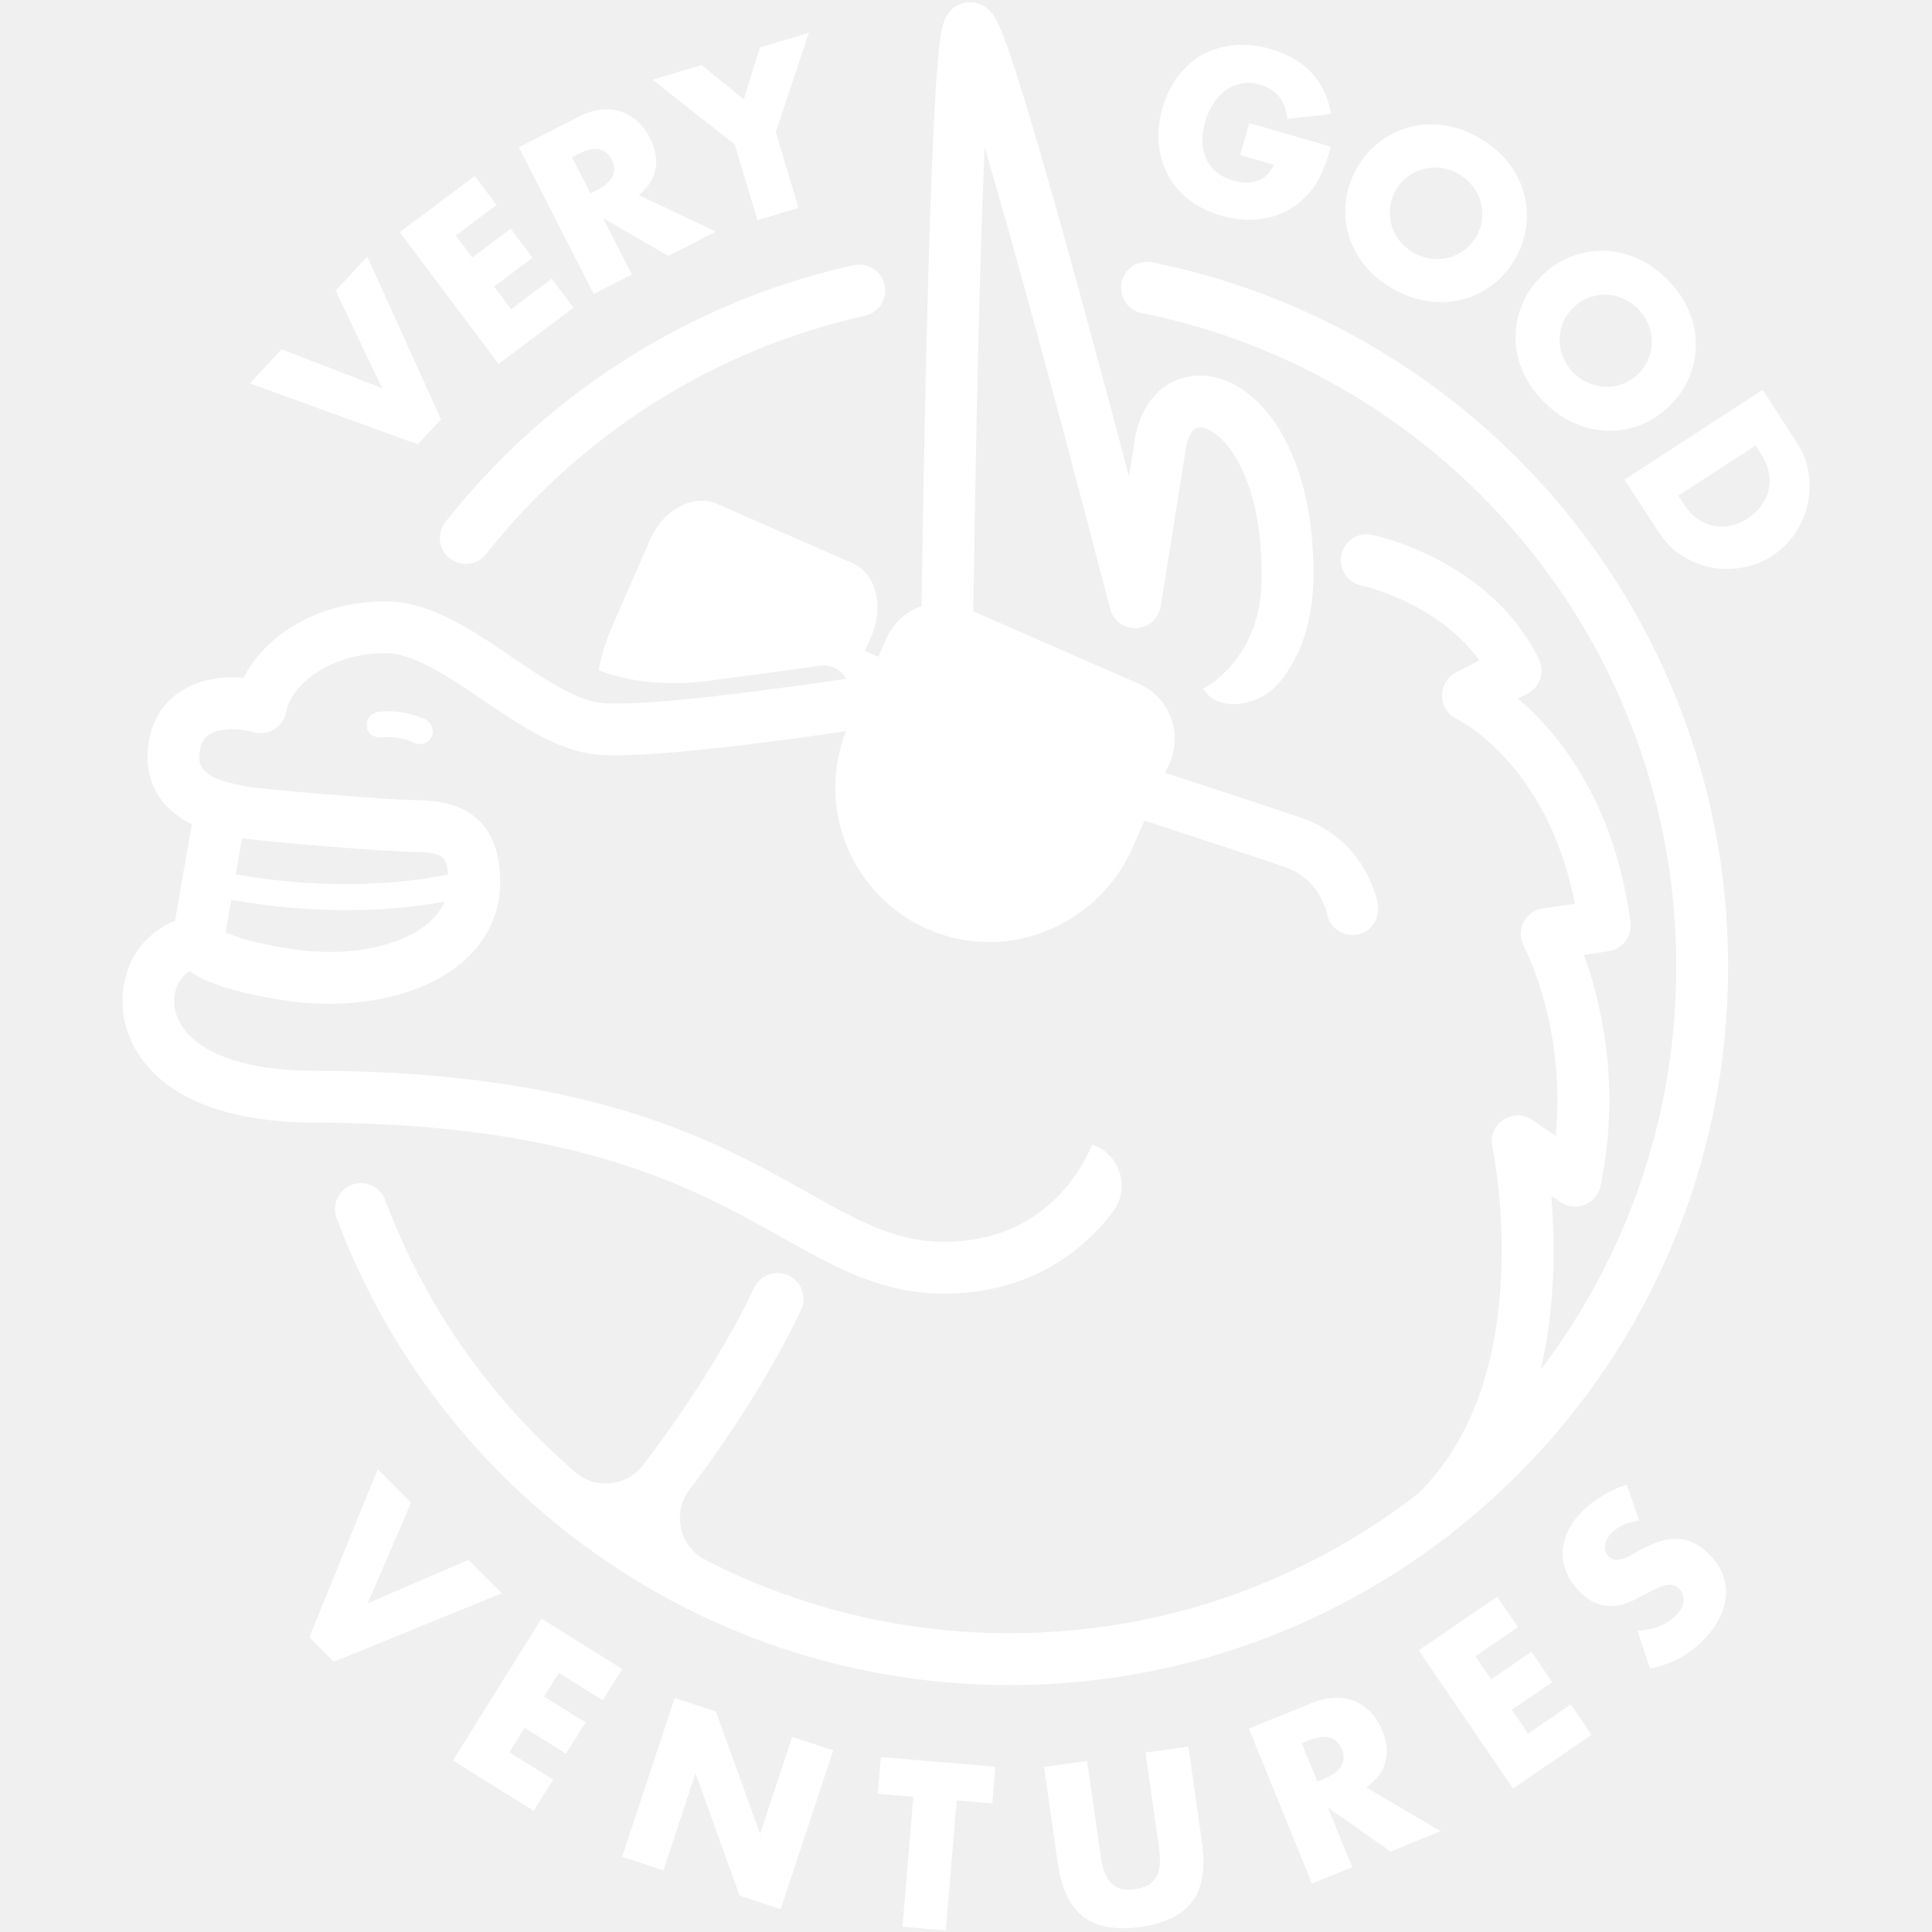
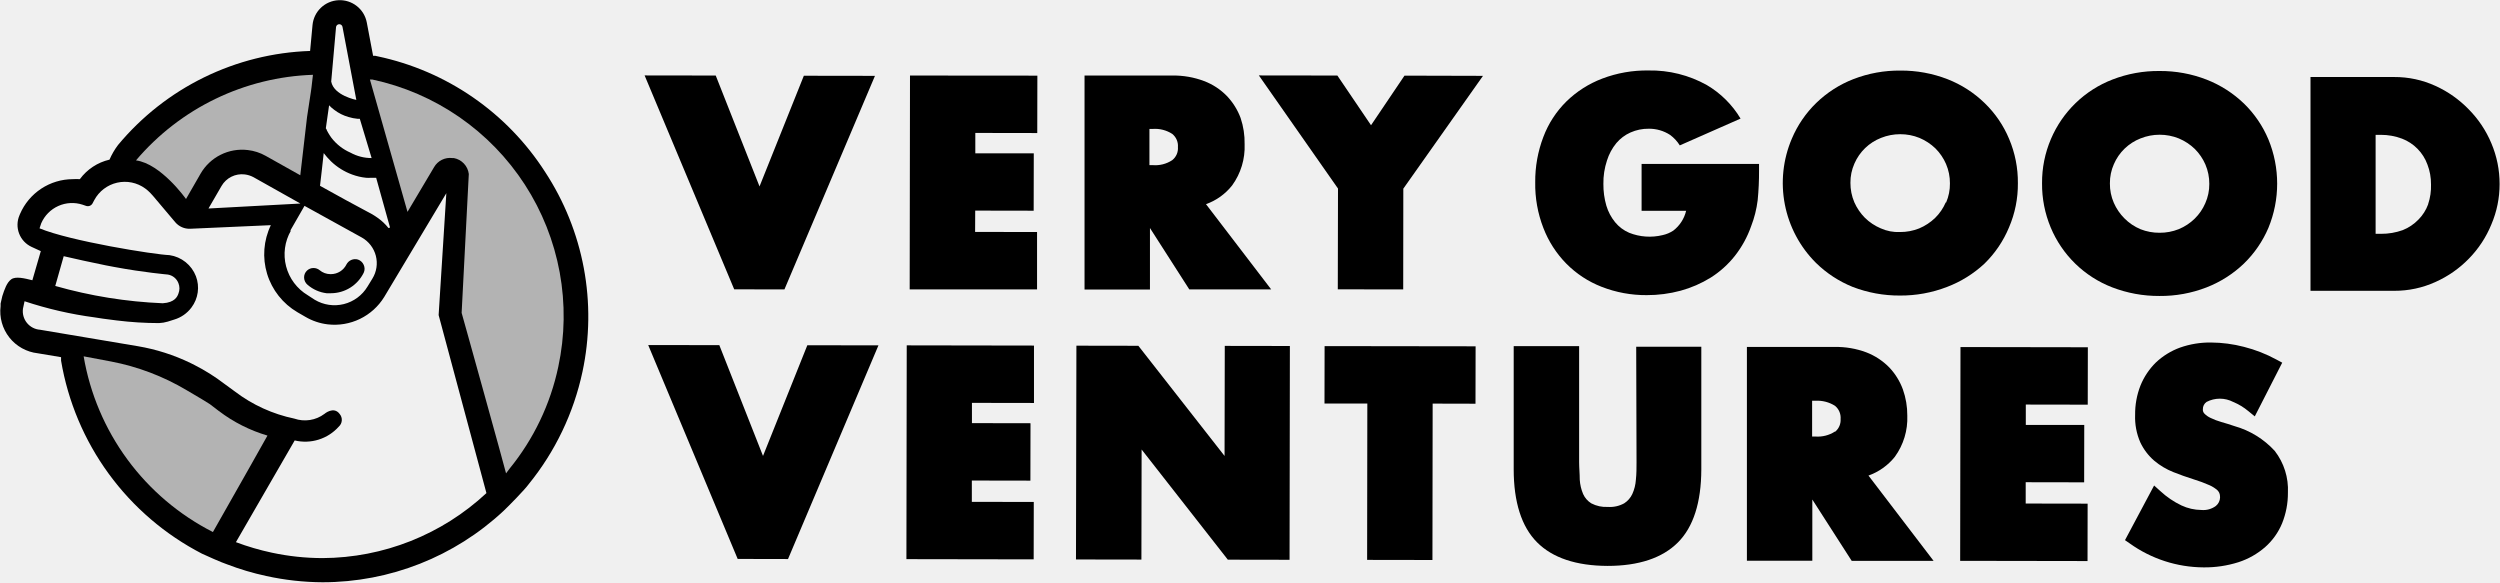
- <svg xmlns="http://www.w3.org/2000/svg" xmlns:xlink="http://www.w3.org/1999/xlink" width="2068px" height="2068px" viewBox="0 0 2068 2068" version="1.1">
-   <defs>
-     <polygon id="path-1" points="0 0.703 1344.236 0.703 1344.236 1383.039 0 1383.039" />
-     <polygon id="path-3" points="0.028 0.234 125.858 0.234 125.858 185.693 0.028 185.693" />
-   </defs>
-   <g id="unicorn-vgv-white" stroke="none" stroke-width="1" fill="none" fill-rule="evenodd">
-     <g id="unicorn-with-text" transform="translate(131, 0)">
-       <g id="Page-1" transform="translate(0, 1.034)">
-         <path d="M350.402,596.657 C355.492,600.672 361.549,602.621 367.565,602.621 C375.764,602.621 383.888,598.999 389.361,592.059 C491.213,462.945 635.185,372.363 794.755,337.002 C809.713,333.688 819.151,318.876 815.837,303.916 C812.523,288.957 797.714,279.521 782.754,282.833 C696.043,302.049 613.94,335.966 538.723,383.644 C464.91,430.431 400.003,488.991 345.805,557.695 C336.317,569.724 338.374,587.167 350.402,596.657" id="Fill-1" fill="#FFFFFF" />
-         <g id="Group-5" transform="translate(0, 0.597526)">
-           <mask id="mask-2" fill="white">
-             <use xlink:href="#path-1" />
-           </mask>
-           <g id="Clip-4" />
-           <path d="M315.092,910.34 C329.312,910.34 339.336,912.632 343.32,916.792 C346.156,919.756 347.955,925.755 348.627,934.323 C336.524,936.914 316.913,940.392 290.977,942.607 C252.541,945.888 193.214,946.813 121.334,934.295 L128.086,895.615 C159.905,900.196 286.96,910.34 315.092,910.34 M327.819,986.137 C297.525,1012.165 240.183,1023.219 181.734,1014.303 C140.247,1007.973 119.917,1000.77 110.514,996.27 L116.561,961.625 C162.956,969.741 204.515,972.588 239.914,972.588 C286.615,972.588 322.614,967.659 344.94,963.417 C341.5,971.743 335.817,979.266 327.819,986.137 M706.098,1323.018 C763.466,1355.224 813.009,1383.039 879.279,1383.039 C963.265,1383.039 1016.208,1344.772 1045.834,1312.667 C1051.258,1306.79 1056.112,1300.896 1060.439,1295.154 C1079.388,1270.004 1067.809,1233.614 1038.002,1223.465 L1038.002,1223.465 L1038.048,1223.332 C1037.953,1223.6 1028.311,1250.484 1003.619,1276.584 C971.625,1310.407 929.79,1327.556 879.279,1327.556 C827.517,1327.556 787.979,1305.359 733.257,1274.635 C635.429,1219.712 501.455,1144.496 200.423,1144.468 C136.796,1143.714 89.766,1128.785 67.987,1102.426 C54.36,1085.931 54.714,1070.193 56.138,1062.28 C58.509,1049.113 65.555,1041.85 72.05,1037.872 C74.19,1039.394 76.55,1040.907 79.154,1042.401 C98.696,1053.595 130.394,1062.595 173.369,1069.152 C248.253,1080.577 321.289,1064.894 363.97,1028.226 C390.427,1005.496 404.409,975.86 404.409,942.518 C404.409,884.35 374.358,854.857 315.092,854.857 C284.818,854.857 147.422,843.058 134.135,840.416 C132.863,840.161 131.339,839.884 129.603,839.571 C82.398,831.04 80.566,816.909 82.879,801.955 C84.538,791.227 89.192,787.049 93.059,784.608 C104.824,777.183 125.575,777.678 139.993,782.001 C152.346,785.707 166.319,780.53 173.005,767.611 C174.137,765.426 174.758,763.025 175.215,760.606 C180.966,730.252 223.407,697.486 281.938,697.486 C311.869,697.486 349.951,723.27 386.776,748.208 C425.675,774.546 465.896,801.782 506.472,805.96 C554.286,810.885 680.619,794.791 774.508,781.051 C743.078,861.262 778.592,952.354 855.938,990.131 C941.308,1031.827 1043.563,992.066 1081.621,905.007 L1094.002,876.685 C1153.618,896.2 1233.249,922.384 1245.95,926.989 C1278.572,938.814 1287.644,968.686 1289.649,977.557 C1292.559,990.446 1304.002,999.194 1316.682,999.194 C1319.335,999.194 1322.047,998.812 1324.74,998.002 C1338.968,993.726 1346.87,978.386 1343.439,963.931 C1333.574,922.368 1304.289,889.119 1264.854,874.825 C1250.778,869.723 1167.003,842.211 1116.328,825.615 L1121.054,814.802 C1135.26,782.304 1120.435,744.443 1087.941,730.235 L910.837,652.797 C911.603,598.215 913.269,490.779 915.853,381.145 C918.275,278.289 920.73,206.312 922.983,155.938 C936.745,202.508 955.479,268.553 980.932,362.215 C1020.362,507.318 1056.845,648.51 1057.209,649.919 C1060.495,662.643 1072.234,671.304 1085.379,670.693 C1098.504,670.072 1109.392,660.327 1111.459,647.35 L1138.005,480.843 C1138.11,480.185 1138.191,479.522 1138.247,478.854 C1138.254,478.787 1139.169,471.304 1142.474,464.574 C1146.712,455.95 1150.855,455.95 1153.882,455.95 C1163.093,455.95 1178.368,465.907 1191.725,488.153 C1204.365,509.207 1219.435,547.768 1219.435,611.911 C1219.435,612.11 1219.437,612.308 1219.44,612.509 C1221.255,696.921 1166.436,730.922 1156.773,735.338 L1156.937,735.244 C1172.485,762.917 1218.324,753.59 1238.367,728.977 C1261.115,701.041 1274.913,664.493 1274.913,611.622 C1274.913,550.912 1262.557,498.346 1239.289,459.591 C1216.728,422.015 1185.599,400.466 1153.882,400.466 C1126.975,400.466 1105.24,414.546 1092.681,440.108 C1085.631,454.461 1083.607,468.202 1083.094,472.891 L1077.46,508.231 C1063.777,456.468 1047.202,394.335 1030.293,332.325 C1006.114,243.655 985.98,172.524 970.451,120.908 C961.143,89.97 953.365,65.658 947.334,48.647 C937.399,20.629 931.828,9.645 920.329,3.821 C912.947,0.082 904.344,-0.315 896.727,2.733 C878.065,10.198 876.091,30.46 873.591,56.116 C871.839,74.119 870.121,100.062 868.485,133.221 C865.759,188.552 863.187,265.129 860.846,360.824 C858.074,474.02 856.277,587.821 855.432,647.172 C839.095,652.832 825.078,665.028 817.605,682.12 L809.156,701.447 L794.852,695.219 L801.51,679.985 C815.724,647.48 806.68,612.149 781.316,601.065 L636.307,537.657 C610.954,526.57 578.875,543.926 564.662,576.417 L524.051,669.332 C517.339,684.7 512.634,700.303 509.85,715.727 C528.523,722.951 567.281,734.614 625.788,727.29 C652.928,723.905 711.214,715.871 735.668,712.475 C742.448,711.544 746.63,710.956 746.819,710.932 C758.484,709.308 769.467,715.197 774.874,724.911 C677.039,739.343 553.577,755.035 512.153,750.766 C485.451,748.019 451.1,724.757 417.88,702.264 C374.127,672.637 328.885,642 281.938,642 C241.919,642 204.874,652.942 174.807,673.645 C154.878,687.367 139.319,704.894 129.785,723.88 C108.099,721.933 83.628,724.953 63.452,737.686 C44.044,749.935 31.805,769.224 28.055,793.47 C22.715,827.982 35.523,856.929 64.12,874.981 C67.485,877.105 70.927,878.973 74.379,880.651 L56.341,983.992 C52.196,985.696 47.68,987.888 43.045,990.71 C14.833,1007.889 4.901,1033.764 1.538,1052.449 C-3.784,1082.012 4.847,1113.109 25.221,1137.769 C66.708,1187.98 143.132,1199.298 199.938,1199.951 C200.045,1199.951 200.15,1199.951 200.258,1199.951 C327.723,1199.951 434.308,1213.662 526.102,1241.865 C604.403,1265.922 658.432,1296.256 706.098,1323.018" id="Fill-3" fill="#FFFFFF" mask="url(#mask-2)" />
-         </g>
-         <path d="M1671.858,768.622 C1641.796,686.726 1598.223,610.982 1542.348,543.492 C1486.924,476.551 1421.177,419.86 1346.935,374.995 C1271.155,329.2 1188.815,297.148 1102.196,279.731 C1087.171,276.718 1072.552,286.439 1069.532,301.459 C1066.512,316.479 1076.239,331.107 1091.258,334.127 C1171.589,350.281 1247.957,380.006 1318.243,422.482 C1387.147,464.122 1448.171,516.741 1499.616,578.879 C1551.464,641.503 1591.894,711.775 1619.778,787.743 C1648.636,866.359 1663.267,949.089 1663.267,1033.634 C1663.267,1129.971 1644.408,1223.412 1607.213,1311.36 C1583.896,1366.489 1554.041,1417.969 1518.053,1465.234 C1525.029,1435.566 1529.428,1403.804 1531.155,1370.298 C1532.929,1335.849 1531.662,1304.369 1529.475,1278.869 L1539.408,1285.671 C1547.07,1290.918 1556.851,1291.982 1565.463,1288.507 C1574.075,1285.029 1580.374,1277.471 1582.248,1268.375 C1604.788,1158.879 1581.781,1068.389 1564.378,1021.014 L1590.624,1017.263 C1605.649,1015.118 1616.159,1001.293 1614.21,986.24 C1600.699,881.823 1558.298,815.103 1525.106,777.519 C1514.146,765.107 1503.476,754.954 1493.825,746.78 L1504.108,741.413 C1517.421,734.47 1522.791,718.194 1516.226,704.689 C1464.697,598.682 1342.72,572.468 1337.553,571.406 C1322.549,568.315 1307.843,577.969 1304.753,592.975 C1301.663,607.981 1311.286,622.644 1326.292,625.734 C1327.191,625.925 1407.489,643.59 1452.449,705.788 L1427.406,718.855 C1418.071,723.728 1412.297,733.466 1412.505,743.995 C1412.71,754.526 1418.862,764.031 1428.382,768.531 C1429.406,769.016 1525.57,816.156 1554.827,966.331 L1520.641,971.214 C1511.647,972.5 1503.833,978.076 1499.758,986.196 C1495.681,994.319 1495.821,1003.888 1500.164,1011.871 C1500.306,1012.135 1514.545,1038.932 1524.98,1082.601 C1532.588,1114.433 1539.375,1160.8 1534.243,1214.892 L1509.168,1197.723 C1499.788,1191.302 1487.442,1191.252 1478.014,1197.594 C1468.585,1203.938 1463.978,1215.396 1466.391,1226.502 C1466.921,1228.946 1517.407,1469.856 1387.257,1597.397 C1338.396,1635.42 1284.934,1666.808 1227.515,1691.097 C1139.575,1728.295 1046.142,1747.157 949.815,1747.157 C835.146,1747.157 724.139,1720.208 623.898,1668.571 C596.232,1654.319 588.12,1618.57 606.896,1593.747 C687.749,1486.846 724.809,1404.611 726.608,1400.564 C732.835,1386.576 726.545,1370.195 712.561,1363.958 C698.578,1357.719 682.181,1364.001 675.933,1377.984 C675.809,1378.259 663.307,1406.07 637.478,1449.381 C619.83,1478.98 593.089,1520.527 557.234,1567.33 C539.737,1590.171 506.61,1593.53 484.793,1574.771 C448.273,1543.368 414.981,1508.343 385.378,1470.113 C341.362,1413.264 306.336,1350.437 281.277,1283.374 C275.916,1269.022 259.934,1261.735 245.586,1267.099 C231.235,1272.462 223.949,1288.444 229.312,1302.796 C256.326,1375.094 294.076,1442.816 341.514,1504.083 C388.489,1564.751 444.07,1617.944 506.706,1662.187 C636.79,1754.073 790.016,1802.641 949.815,1802.641 C1053.608,1802.641 1154.311,1782.306 1249.126,1742.197 C1308.723,1716.987 1364.36,1684.692 1415.417,1645.748 C1417.576,1644.611 1419.628,1643.188 1421.495,1641.437 C1422.155,1640.816 1422.792,1640.17 1423.446,1639.544 C1447.912,1620.365 1471.299,1599.638 1493.531,1577.404 C1564.139,1506.788 1619.578,1424.551 1658.308,1332.976 C1698.41,1238.149 1718.745,1137.435 1718.745,1033.634 C1718.745,942.544 1702.971,853.38 1671.858,768.622" id="Fill-6" fill="#FFFFFF" />
-         <path d="M275.492,760.707 C266.532,761.615 260.565,767.956 261.713,777.372 C262.927,787.336 273.105,788.718 278.708,788.205 C286.727,787.469 299.113,787.911 312.514,794.217 C314.423,795.114 316.432,795.541 318.411,795.541 C324.092,795.541 329.516,792.033 331.551,786.144 C333.89,779.365 330.225,771.838 323.714,768.829 C304.887,760.135 287.273,759.512 275.492,760.707" id="Fill-8" fill="#FFFFFF" />
-         <polygon id="Fill-10" fill="#FFFFFF" points="170.359 372.809 278.045 414.39 228.272 310.129 262.068 273.556 341.073 447.81 316.321 474.598 136.563 409.384" />
-         <polygon id="Fill-12" fill="#FFFFFF" points="400.429 218.383 356.847 251.062 374.514 274.634 415.667 243.778 438.949 274.833 397.794 305.687 416.029 330.006 459.609 297.326 482.891 328.379 402.644 388.552 296.904 247.501 377.147 187.328" />
-         <path d="M501.013,205.953 L508.714,202.016 C516.764,197.903 522.087,193.081 524.692,187.554 C527.289,182.024 526.995,176.133 523.807,169.887 C520.615,163.643 516.015,159.953 510.01,158.819 C504.007,157.687 496.977,159.178 488.93,163.291 L481.229,167.226 L501.013,205.953 Z M635.099,246.926 L584.303,272.881 L514.521,232.396 L545.37,292.774 L504.567,313.627 L424.36,156.639 L487.857,124.193 C496.599,119.723 504.889,117.109 512.729,116.341 C520.559,115.58 527.726,116.334 534.233,118.612 C540.737,120.895 546.548,124.396 551.68,129.125 C556.808,133.856 561.077,139.551 564.479,146.215 C570.582,158.154 572.643,169.308 570.683,179.674 C568.713,190.047 562.787,199.423 552.889,207.802 L635.099,246.926 Z" id="Fill-14" fill="#FFFFFF" />
-         <polygon id="Fill-16" fill="#FFFFFF" points="655.491 153.609 567.556 84.321 619.953 68.587 665.153 105.3 682.424 49.823 734.818 34.087 699.381 140.43 723.721 221.491 679.838 234.671" />
-         <path d="M1206.294,130.759 L1293.659,156.023 C1291.059,165.007 1288.324,173.062 1285.455,180.181 C1282.582,187.302 1279.119,193.681 1275.056,199.323 C1269.357,207.249 1262.829,213.838 1255.466,219.09 C1248.107,224.346 1240.134,228.207 1231.553,230.674 C1222.969,233.141 1213.988,234.318 1204.613,234.201 C1195.238,234.084 1185.758,232.642 1176.18,229.871 C1163.001,226.062 1151.614,220.414 1142.013,212.933 C1132.413,205.452 1124.856,196.655 1119.344,186.541 C1113.831,176.428 1110.494,165.24 1109.336,152.982 C1108.174,140.719 1109.521,127.925 1113.376,114.598 C1117.183,101.424 1122.814,89.947 1130.264,80.175 C1137.714,70.402 1146.494,62.76 1156.606,57.245 C1166.719,51.736 1177.94,48.41 1190.279,47.269 C1202.611,46.132 1215.589,47.53 1229.217,51.472 C1246.882,56.582 1261.274,64.879 1272.393,76.37 C1283.511,87.861 1290.648,102.745 1293.799,121.017 L1247.029,126.233 C1245.817,115.823 1242.692,107.696 1237.647,101.856 C1232.601,96.018 1226.11,91.95 1218.18,89.656 C1211.587,87.749 1205.243,87.254 1199.138,88.164 C1193.033,89.077 1187.413,91.266 1182.274,94.728 C1177.135,98.194 1172.546,102.829 1168.518,108.639 C1164.483,114.451 1161.32,121.325 1159.026,129.258 C1156.949,136.447 1155.955,143.382 1156.055,150.062 C1156.149,156.744 1157.423,162.871 1159.864,168.445 C1162.305,174.019 1165.944,178.843 1170.77,182.916 C1175.594,186.987 1181.676,190.084 1189.014,192.206 C1193.355,193.462 1197.689,194.19 1202.011,194.384 C1206.338,194.582 1210.42,194.059 1214.271,192.818 C1218.112,191.578 1221.583,189.541 1224.675,186.7 C1227.765,183.862 1230.4,180.078 1232.58,175.356 L1196.422,164.9 L1206.294,130.759 Z" id="Fill-18" fill="#FFFFFF" />
-         <path d="M1363.113,202.52 C1359.612,208.597 1357.528,214.864 1356.872,221.318 C1356.212,227.777 1356.748,234.023 1358.492,240.059 C1360.226,246.097 1363.092,251.661 1367.09,256.75 C1371.078,261.84 1375.982,266.056 1381.793,269.4 C1387.597,272.745 1393.703,274.872 1400.114,275.772 C1406.513,276.673 1412.798,276.382 1418.964,274.893 C1425.118,273.406 1430.829,270.759 1436.083,266.947 C1441.334,263.138 1445.712,258.194 1449.215,252.114 C1452.714,246.036 1454.791,239.772 1455.452,233.315 C1456.112,226.859 1455.538,220.592 1453.731,214.514 C1451.927,208.441 1449.026,202.858 1445.036,197.767 C1441.038,192.679 1436.137,188.461 1430.33,185.114 C1424.523,181.769 1418.413,179.648 1412.009,178.745 C1405.603,177.846 1399.353,178.156 1393.261,179.683 C1387.165,181.209 1381.492,183.877 1376.243,187.686 C1370.985,191.496 1366.614,196.442 1363.113,202.52 M1321.582,178.595 C1328.114,167.249 1336.295,157.887 1346.125,150.504 C1355.948,143.124 1366.677,137.926 1378.306,134.91 C1389.933,131.897 1402.1,131.307 1414.805,133.136 C1427.511,134.969 1440.076,139.462 1452.502,146.62 C1464.789,153.697 1474.948,162.296 1482.977,172.405 C1491.003,182.516 1496.667,193.377 1499.96,204.989 C1503.253,216.599 1504.173,228.507 1502.724,240.712 C1501.265,252.917 1497.274,264.69 1490.744,276.036 C1484.212,287.382 1476.024,296.747 1466.201,304.127 C1456.373,311.51 1445.614,316.689 1433.915,319.663 C1422.22,322.639 1409.986,323.194 1397.215,321.322 C1384.442,319.448 1371.911,314.976 1359.621,307.896 C1347.194,300.738 1337.004,292.123 1329.043,282.053 C1321.083,271.984 1315.488,261.159 1312.263,249.589 C1309.033,238.014 1308.146,226.129 1309.6,213.922 C1311.052,201.717 1315.047,189.941 1321.582,178.595" id="Fill-20" fill="#FFFFFF" />
-         <path d="M1551.975,329.302 C1547.113,334.36 1543.58,339.939 1541.388,346.047 C1539.19,352.153 1538.207,358.343 1538.443,364.622 C1538.674,370.903 1540.116,376.995 1542.768,382.893 C1545.414,388.796 1549.16,394.068 1553.989,398.716 C1558.822,403.36 1564.232,406.894 1570.237,409.312 C1576.235,411.728 1582.403,412.96 1588.742,413 C1595.081,413.042 1601.254,411.847 1607.273,409.415 C1613.287,406.983 1618.73,403.239 1623.589,398.183 C1628.452,393.128 1631.976,387.547 1634.177,381.441 C1636.369,375.333 1637.323,369.115 1637.034,362.782 C1636.742,356.45 1635.272,350.332 1632.628,344.429 C1629.974,338.529 1626.231,333.251 1621.407,328.609 C1616.573,323.962 1611.156,320.43 1605.158,318.012 C1599.158,315.594 1593.015,314.392 1586.735,314.401 C1580.452,314.415 1574.302,315.638 1568.288,318.071 C1562.269,320.503 1556.838,324.249 1551.975,329.302 M1517.429,296.079 C1526.508,286.642 1536.7,279.525 1548.016,274.729 C1559.326,269.93 1570.991,267.472 1583.008,267.349 C1595.018,267.222 1606.967,269.585 1618.86,274.421 C1630.749,279.262 1641.86,286.647 1652.195,296.588 C1662.417,306.419 1670.203,317.209 1675.561,328.959 C1680.915,340.704 1683.795,352.608 1684.194,364.671 C1684.595,376.735 1682.621,388.516 1678.271,400.009 C1673.918,411.504 1667.208,421.97 1658.132,431.409 C1649.06,440.846 1638.861,447.96 1627.547,452.759 C1616.23,457.556 1604.54,459.988 1592.474,460.059 C1580.403,460.128 1568.395,457.717 1556.453,452.822 C1544.506,447.927 1533.42,440.566 1523.201,430.737 C1512.864,420.794 1505.05,409.977 1499.75,398.286 C1494.45,386.595 1491.628,374.742 1491.285,362.733 C1490.937,350.722 1492.94,338.972 1497.293,327.477 C1501.64,315.982 1508.355,305.515 1517.429,296.079" id="Fill-22" fill="#FFFFFF" />
-         <path d="M1665.387,529.616 L1671.121,538.437 C1675.451,545.103 1680.361,550.369 1685.853,554.236 C1691.337,558.106 1697.081,560.646 1703.074,561.862 C1709.07,563.078 1715.198,562.999 1721.463,561.624 C1727.722,560.247 1733.862,557.607 1739.874,553.7 C1745.756,549.876 1750.608,545.327 1754.428,540.054 C1758.253,534.782 1760.823,529.159 1762.146,523.186 C1763.467,517.213 1763.474,510.932 1762.172,504.345 C1760.863,497.761 1758.088,491.197 1753.838,484.664 L1748.106,475.841 L1665.387,529.616 Z M1755.674,416.266 L1792.624,473.118 C1799.161,483.18 1803.273,493.942 1804.956,505.396 C1806.639,516.851 1806.258,528.064 1803.819,539.039 C1801.378,550.014 1796.911,560.307 1790.428,569.917 C1783.937,579.524 1775.794,587.516 1765.995,593.888 C1756.321,600.174 1745.8,604.363 1734.429,606.457 C1723.057,608.553 1711.824,608.506 1700.743,606.324 C1689.657,604.141 1679.222,599.959 1669.439,593.769 C1659.655,587.581 1651.449,579.388 1644.824,569.196 L1607.874,512.347 L1755.674,416.266 Z" id="Fill-24" fill="#FFFFFF" />
-         <polygon id="Fill-26" fill="#FFFFFF" points="309.04 1607.411 262.655 1715.066 370.369 1668.623 406.161 1704.341 226.293 1777.72 200.082 1751.56 273.25 1571.69" />
-         <polygon id="Fill-28" fill="#FFFFFF" points="514.134 1818.862 467.205 1789.588 451.374 1814.969 495.684 1842.612 474.829 1876.05 430.521 1848.407 414.189 1874.593 461.116 1903.87 440.263 1937.308 353.854 1883.405 448.578 1731.523 534.989 1785.424" />
-         <polygon id="Fill-30" fill="#FFFFFF" points="534.931 1986.365 591.177 1816.425 635.345 1831.048 682.537 1961.955 716.927 1858.053 760.871 1872.602 704.625 2042.54 660.681 2027.991 613.491 1897.086 579.101 2000.988" />
-         <g id="Group-34" transform="translate(808.5453, 1879.537)">
-           <mask id="mask-4" fill="white">
-             <use xlink:href="#path-3" />
-           </mask>
-           <g id="Clip-33" />
-           <polygon id="Fill-32" fill="#FFFFFF" mask="url(#mask-4)" points="84.481 46.585 72.823 185.694 26.459 181.808 38.119 42.696 0.028 39.505 3.324 0.234 125.858 10.504 122.567 49.775" />
-         </g>
-         <path d="M1032.659,1883.814 L1046.354,1980.181 C1047.092,1985.353 1048.035,1990.614 1049.197,1995.964 C1050.354,2001.316 1052.226,2006.045 1054.807,2010.153 C1057.391,2014.266 1060.994,2017.391 1065.615,2019.529 C1070.234,2021.672 1076.379,2022.195 1084.057,2021.102 C1091.734,2020.012 1097.456,2017.799 1101.218,2014.469 C1104.978,2011.138 1107.569,2007.13 1108.983,2002.453 C1110.395,1997.78 1110.913,1992.706 1110.537,1987.244 C1110.159,1981.784 1109.604,1976.465 1108.869,1971.295 L1095.174,1874.925 L1141.006,1868.411 L1155.599,1971.127 C1159.52,1998.709 1156.075,2019.737 1145.27,2034.222 C1134.455,2048.707 1115.968,2057.81 1089.806,2061.531 C1063.636,2065.249 1043.309,2061.666 1028.815,2050.775 C1014.32,2039.889 1005.11,2020.659 1001.192,1993.077 L986.594,1890.363 L1032.659,1883.814 Z" id="Fill-35" fill="#FFFFFF" />
-         <path d="M1279.078,1905.866 L1287.214,1902.557 C1295.714,1899.102 1301.525,1894.689 1304.641,1889.322 C1307.752,1883.956 1307.974,1877.974 1305.29,1871.376 C1302.611,1864.777 1298.279,1860.646 1292.304,1858.972 C1286.327,1857.301 1279.09,1858.195 1270.588,1861.652 L1262.45,1864.959 L1279.078,1905.866 Z M1411.135,1959.046 L1357.477,1980.861 L1290.43,1933.798 L1316.355,1997.577 L1273.251,2015.099 L1205.852,1849.27 L1272.924,1822.003 C1282.159,1818.25 1290.771,1816.329 1298.769,1816.24 C1306.758,1816.151 1313.944,1817.545 1320.327,1820.418 C1326.703,1823.294 1332.278,1827.345 1337.056,1832.581 C1341.831,1837.814 1345.647,1843.95 1348.51,1850.987 C1353.636,1863.601 1354.749,1875.064 1351.852,1885.38 C1348.954,1895.699 1342.139,1904.662 1331.394,1912.274 L1411.135,1959.046 Z" id="Fill-37" fill="#FFFFFF" />
-         <polygon id="Fill-39" fill="#FFFFFF" points="1493.861 1740.643 1448.187 1771.843 1465.059 1796.545 1508.184 1767.084 1530.407 1799.628 1487.286 1829.089 1504.69 1854.572 1550.363 1823.37 1572.588 1855.917 1488.495 1913.361 1387.542 1765.546 1471.636 1708.101" />
-         <path d="M1623.531,1626.579 C1617.054,1627.389 1611.353,1628.934 1606.419,1631.214 C1601.485,1633.504 1597.375,1636.356 1594.089,1639.783 C1589.923,1644.126 1587.557,1648.652 1586.987,1653.367 C1586.413,1658.079 1587.783,1662.026 1591.092,1665.201 C1593.377,1667.392 1595.919,1668.515 1598.717,1668.569 C1601.515,1668.625 1604.526,1668.058 1607.747,1666.87 C1610.972,1665.684 1614.321,1664.076 1617.806,1662.043 C1621.288,1660.012 1624.802,1658.063 1628.345,1656.198 C1642.519,1648.741 1655.093,1645.401 1666.079,1646.178 C1677.062,1646.96 1687.469,1652.058 1697.289,1661.48 C1703.913,1667.836 1708.847,1674.7 1712.072,1682.076 C1715.304,1689.454 1716.779,1697.122 1716.497,1705.074 C1716.215,1713.028 1714.147,1721.132 1710.289,1729.381 C1706.426,1737.634 1700.718,1745.699 1693.161,1753.581 C1677.494,1769.915 1658.125,1780.39 1635.053,1785.014 L1621.789,1744.655 C1631.062,1743.904 1639.144,1742.114 1646.022,1739.282 C1652.902,1736.453 1658.643,1732.637 1663.248,1727.843 C1668.506,1722.358 1671.162,1717.073 1671.225,1711.976 C1671.288,1706.883 1669.722,1702.801 1666.522,1699.734 C1664.583,1697.871 1662.571,1696.597 1660.482,1695.913 C1658.398,1695.229 1655.987,1695.11 1653.254,1695.56 C1650.519,1696.008 1647.408,1697.024 1643.917,1698.606 C1640.423,1700.191 1636.299,1702.21 1631.536,1704.656 C1626,1707.683 1620.408,1710.487 1614.753,1713.068 C1609.098,1715.65 1603.338,1717.249 1597.478,1717.874 C1591.613,1718.502 1585.641,1717.818 1579.552,1715.813 C1573.47,1713.815 1567.226,1709.747 1560.832,1703.608 C1554.435,1697.474 1549.655,1690.862 1546.483,1683.759 C1543.314,1676.661 1541.706,1669.421 1541.665,1662.031 C1541.627,1654.646 1543.23,1647.196 1546.488,1639.682 C1549.746,1632.171 1554.661,1624.987 1561.235,1618.136 C1567.373,1611.741 1574.664,1605.91 1583.118,1600.64 C1591.571,1595.372 1600.577,1591.182 1610.139,1588.071 L1623.531,1626.579 Z" id="Fill-41" fill="#FFFFFF" />
-       </g>
-     </g>
-   </g>
+ <svg xmlns="http://www.w3.org/2000/svg" width="2771" height="646" viewBox="0 0 2771 646" fill="none">
+   <path d="M361.961 325.019H365.236H366.874C374.431 324.988 381.829 322.847 388.234 318.838C394.64 314.829 399.8 309.111 403.132 302.329C403.77 300.955 404.101 299.458 404.101 297.943C404.101 296.427 403.77 294.931 403.132 293.556C402.538 292.2 401.671 290.98 400.584 289.973C399.497 288.967 398.214 288.196 396.816 287.708C394.367 286.965 391.735 287.109 389.382 288.114C387.029 289.12 385.105 290.922 383.95 293.206C382.369 296.387 379.935 299.067 376.92 300.946C373.904 302.826 370.427 303.831 366.874 303.849H366.055C361.773 303.805 357.638 302.276 354.359 299.522C352.422 297.912 349.976 297.042 347.458 297.065C344.809 297.059 342.258 298.063 340.323 299.872C339.236 300.884 338.381 302.118 337.815 303.491C337.25 304.863 336.988 306.342 337.048 307.826C337.101 309.331 337.472 310.807 338.137 312.158C338.803 313.509 339.747 314.703 340.908 315.662C346.841 320.802 354.17 324.06 361.961 325.019Z" fill="black" />
+   <path d="M604.072 190.395C583.153 157.857 555.986 129.793 524.143 107.829C492.301 85.864 456.418 70.436 418.571 62.439L415.998 61.854H413.542L406.524 24.777C405.124 17.604 401.188 11.175 395.435 6.667C389.683 2.159 382.499 -0.127 375.2 0.228C367.9 0.583 360.972 3.555 355.684 8.6C350.397 13.645 347.103 20.426 346.406 27.701L343.715 56.474C302.888 57.834 262.811 67.824 226.121 85.786C189.431 103.748 156.961 129.274 130.845 160.687C127.047 165.707 123.867 171.165 121.371 176.944C108.181 179.995 96.52 187.671 88.505 198.582C85.896 198.411 83.278 198.411 80.668 198.582C68.22 198.615 56.052 202.286 45.662 209.144C35.272 216.001 27.113 225.746 22.188 237.179L21.603 238.583C18.822 245.03 18.673 252.309 21.186 258.865C23.699 265.421 28.676 270.735 35.053 273.672L45.229 278.35L35.872 310.632C26.983 308.409 17.392 306.07 12.48 309.579C7.567 313.088 4.994 320.69 2.538 328.293L0.667 336.48C0.611 337.415 0.611 338.352 0.667 339.287C-0.1 345.429 0.36 351.662 2.02 357.625C3.679 363.588 6.506 369.162 10.335 374.025C14.164 378.888 18.921 382.942 24.328 385.954C29.735 388.965 35.687 390.874 41.837 391.569L67.686 395.897C67.686 397.183 67.686 398.47 67.686 399.756C75.333 445.083 93.422 488.009 120.522 525.137C147.623 562.266 182.991 592.579 223.83 613.679C227.689 615.551 246.403 623.855 251.316 625.375C265.609 630.887 280.314 635.267 295.293 638.475C315.733 642.963 336.59 645.276 357.517 645.376C432.038 645.379 503.778 617.076 558.223 566.193C563.72 561.047 581.616 542.801 586.06 536.602C615.44 500.394 635.839 457.751 645.594 412.154C653.704 374.283 654.21 335.177 647.082 297.109C639.954 259.04 625.335 222.767 604.072 190.395ZM372.488 29.806C372.64 28.971 373.08 28.215 373.732 27.671C374.384 27.127 375.206 26.829 376.055 26.829C376.904 26.829 377.727 27.127 378.379 27.671C379.03 28.215 379.471 28.971 379.623 29.806L394.945 110.744C394.945 110.744 370.032 105.948 367.108 90.392L372.488 29.806ZM364.769 116.709C366.55 118.606 368.508 120.33 370.617 121.855C375.301 125.431 380.618 128.09 386.289 129.692C389.567 130.69 392.937 131.356 396.348 131.68H398.804L411.904 175.19C403.727 175.218 395.677 173.166 388.512 169.225C380.178 165.599 372.896 159.927 367.342 152.733C366.037 150.926 364.826 149.052 363.716 147.119L362.312 144.546C362.312 143.727 361.494 142.908 361.143 142.207L364.769 116.709ZM356.815 187.705L358.803 169.693L362.546 174.254L366.874 178.816C373.573 185.258 381.539 190.237 390.266 193.436C395.277 195.298 400.504 196.516 405.822 197.062C407.613 197.182 409.411 197.182 411.202 197.062H416.934L432.138 251.566C432.172 251.782 432.138 252.003 432.04 252.198C431.943 252.394 431.787 252.554 431.594 252.657C431.401 252.76 431.181 252.8 430.964 252.772C430.747 252.745 430.545 252.65 430.384 252.501C427.026 248.301 423.088 244.599 418.688 241.507C416.817 240.104 414.711 238.817 412.606 237.53L383.716 221.974L354.71 205.951L356.815 187.705ZM321.727 255.659L337.516 228.173L401.027 263.262C404.857 265.424 408.211 268.338 410.887 271.829C413.563 275.32 415.506 279.315 416.599 283.576C417.691 287.837 417.911 292.275 417.245 296.622C416.579 300.97 415.041 305.139 412.723 308.877L407.343 317.649C401.514 327.329 392.086 334.304 381.124 337.045C370.161 339.785 358.56 338.068 348.862 332.269L341.142 327.24C329.256 320.149 320.633 308.671 317.132 295.281C313.631 281.89 315.533 267.66 322.428 255.659H321.727ZM231.081 231.097L245.585 206.068C248.147 201.678 251.937 198.132 256.488 195.868C261.038 193.603 266.152 192.717 271.199 193.319C274.596 193.722 277.887 194.753 280.907 196.36L332.955 225.6L231.081 231.097ZM357.517 618.592C338.685 618.563 319.908 616.564 301.492 612.627C287.883 609.741 274.511 605.831 261.491 600.93L326.639 488.179C335.412 490.279 344.59 489.963 353.198 487.265C361.807 484.568 369.523 479.589 375.529 472.857C377.488 471.104 378.683 468.654 378.858 466.03C379.033 463.407 378.174 460.82 376.465 458.822C369.798 449.816 359.505 458.822 359.505 458.822C354.791 462.335 349.288 464.64 343.478 465.537C337.667 466.434 331.726 465.896 326.171 463.968C302.254 458.986 279.754 448.716 260.322 433.909L248.626 425.371C238.256 417.428 227.175 410.459 215.525 404.552L211.315 402.446C192.805 393.472 173.115 387.171 152.834 383.733L44.41 365.487C41.594 365.289 38.848 364.515 36.343 363.211C33.839 361.907 31.63 360.102 29.852 357.908C28.075 355.714 26.768 353.178 26.013 350.458C25.258 347.737 25.071 344.89 25.463 342.094L27.217 333.907C52.52 342.314 78.563 348.306 104.997 351.802L114.12 353.206L129.442 355.194C144.963 357.113 160.587 358.09 176.226 358.118C179.517 357.973 182.778 357.423 185.934 356.48L192.952 354.258C200.678 351.996 207.454 347.273 212.25 340.808C215.922 335.919 218.297 330.181 219.156 324.129C220.015 318.076 219.329 311.904 217.163 306.187C214.803 300.044 210.851 294.639 205.713 290.528C200.574 286.417 194.434 283.748 187.922 282.795C170.963 282.21 77.394 267.122 43.826 253.086L45.697 247.472C49.401 238.946 56.155 232.109 64.636 228.302C73.116 224.494 82.713 223.99 91.546 226.887L95.64 228.29C96.938 228.675 98.328 228.607 99.582 228.097C100.836 227.586 101.879 226.665 102.54 225.483L104.529 221.741C107.121 216.914 110.716 212.698 115.074 209.378C119.432 206.057 124.45 203.708 129.791 202.489C135.132 201.27 140.673 201.209 146.04 202.311C151.406 203.412 156.475 205.651 160.904 208.875C163.052 210.44 165.049 212.202 166.869 214.138L168.039 215.425L169.442 216.945L194.238 246.303C196.258 248.682 198.792 250.572 201.649 251.828C204.506 253.085 207.611 253.675 210.73 253.554L300.206 249.577C292.093 266.422 290.622 285.704 296.083 303.585C301.545 321.466 313.54 336.634 329.68 346.071L338.569 351.217C346.135 355.657 354.537 358.484 363.248 359.521C375.48 360.953 387.867 358.863 398.951 353.497C410.036 348.131 419.359 339.711 425.823 329.228L494.713 214.138L486.175 349.229L539.158 546.543C489.833 592.557 424.972 618.284 357.517 618.592ZM61.253 316.947L70.61 283.964C83.826 287.005 100.435 290.748 117.395 294.14L126.634 295.894C159.735 302.093 186.168 304.316 186.051 304.316C188.655 304.744 191.103 305.843 193.154 307.504C195.204 309.165 196.787 311.331 197.747 313.789C199.281 317.537 199.281 321.738 197.747 325.486C196.695 328.527 193.887 335.31 180.437 336.129C140.091 334.462 100.084 328.024 61.253 316.947Z" fill="black" />
+   <path d="M841.856 206.651L793.317 83.724L714.484 83.607L813.785 320.689L869.459 320.806L969.812 84.075L890.98 83.958L841.856 206.651Z" fill="black" />
+   <path d="M1149.7 147.466L1149.82 83.839L1008.64 83.722L1008.29 320.803H1149.47V257.176L1080.81 257.059L1080.93 233.433L1145.72 233.55L1145.84 169.922H1081.04V147.349L1149.7 147.466Z" fill="black" />
+   <path d="M1365.73 205.48C1375.32 192.255 1380.18 176.188 1379.53 159.865C1379.74 149.973 1378.24 140.119 1375.08 130.741C1371.72 121.684 1366.54 113.407 1359.88 106.413C1352.74 99.075 1344.08 93.404 1334.5 89.805C1323.29 85.594 1311.38 83.53 1299.41 83.722H1202.1V320.921H1274.61V252.732L1318.24 320.804H1409L1336.72 226.299C1348.16 222.235 1358.22 215.017 1365.73 205.48ZM1299.29 177.526C1292.87 181.765 1285.2 183.702 1277.54 183.023H1274.03V142.905H1277.65C1285.27 142.333 1292.87 144.263 1299.29 148.402C1301.45 150.143 1303.16 152.384 1304.26 154.931C1305.36 157.479 1305.82 160.256 1305.61 163.023C1305.83 165.773 1305.37 168.537 1304.27 171.068C1303.17 173.599 1301.46 175.817 1299.29 177.526Z" fill="black" />
+   <path d="M1556.73 83.841L1519.65 138.813L1482.34 83.724L1395.32 83.607L1483.04 208.99L1482.81 320.689L1555.32 320.806L1555.44 209.107L1643.74 84.075L1556.73 83.841Z" fill="black" />
+   <path d="M845.716 505.369L797.294 382.559L718.462 382.442L817.645 619.524L873.436 619.641L973.672 382.793L894.84 382.676L845.716 505.369Z" fill="black" />
+   <path d="M1146.07 446.657V383.03L1005.02 382.796L1004.67 619.76L1145.72 619.994L1145.84 556.367L1077.18 556.25V532.624L1142.1 532.741L1142.21 469.114L1077.3 468.997V446.54L1146.07 446.657Z" fill="black" />
+   <path d="M1192.62 620.114L1265.14 620.231L1265.37 498.24L1360.93 620.348L1429.35 620.465L1429.7 383.501L1357.54 383.384L1357.3 505.375L1261.75 383.267L1193.09 383.15L1192.62 620.114Z" fill="black" />
+   <path d="M1587.72 620.7L1587.95 447.362L1635.44 447.479L1635.56 383.852L1468.18 383.618L1468.07 447.245H1515.55L1515.32 620.583L1587.72 620.7Z" fill="black" />
+   <path d="M1813.93 512.276C1813.93 518.709 1813.93 525.142 1813.22 531.692C1812.87 537.191 1811.53 542.581 1809.25 547.599C1807.28 551.813 1804.16 555.382 1800.24 557.891C1794.71 560.931 1788.41 562.312 1782.11 561.868C1775.74 562.236 1769.39 560.861 1763.75 557.891C1759.79 555.434 1756.65 551.85 1754.74 547.599C1752.6 542.549 1751.33 537.169 1751 531.692C1751 525.025 1750.3 518.592 1750.3 512.276V383.618H1677.78V520.113C1677.78 556.488 1686.44 583.74 1703.63 601.05C1720.82 618.36 1747.14 627.133 1781.88 627.249C1816.38 627.249 1842.58 618.477 1859.77 601.284C1876.97 584.091 1885.62 556.839 1885.74 520.463V384.32H1813.57L1813.93 512.276Z" fill="black" />
+   <path d="M2100.25 506.307C2109.84 493.083 2114.7 477.015 2114.05 460.692C2114.12 450.772 2112.46 440.915 2109.14 431.568C2105.81 422.517 2100.68 414.239 2094.05 407.24C2086.85 399.901 2078.15 394.197 2068.55 390.515C2057.33 386.344 2045.43 384.32 2033.46 384.55H1936.27V621.514H2008.78V553.676L2052.41 621.631H2143.17L2071.01 527.126C2082.5 523.045 2092.63 515.834 2100.25 506.307ZM2033.81 478.353C2027.39 482.492 2019.79 484.422 2012.17 483.85H2008.55V444.2H2012.17C2019.83 443.745 2027.44 445.709 2033.93 449.814C2036.06 451.573 2037.74 453.821 2038.82 456.366C2039.9 458.911 2040.35 461.679 2040.13 464.435C2040.3 467.05 2039.87 469.669 2038.85 472.086C2037.84 474.502 2036.27 476.648 2034.28 478.353H2033.81Z" fill="black" />
+   <path d="M2172.65 621.633L2313.82 621.867L2313.93 558.24L2245.28 558.123V534.497L2310.08 534.614L2310.19 470.987H2245.4V448.413L2314.05 448.53L2314.17 384.903L2173 384.669L2172.65 621.633Z" fill="black" />
+   <path d="M2476.63 472.274C2471.83 470.637 2466.92 469.116 2462.01 467.713C2457.99 466.575 2454.08 465.088 2450.31 463.268C2447.63 462.069 2445.21 460.361 2443.18 458.239C2442.62 457.604 2442.2 456.862 2441.93 456.057C2441.67 455.252 2441.58 454.403 2441.66 453.561C2441.62 451.982 2441.98 450.42 2442.69 449.012C2443.41 447.604 2444.46 446.395 2445.75 445.49C2450.3 443.122 2455.36 441.886 2460.49 441.886C2465.62 441.886 2470.68 443.122 2475.23 445.49C2481.38 448.027 2487.1 451.499 2492.19 455.783L2499.2 461.514L2529.61 401.98L2523.3 398.589C2511.89 392.373 2499.75 387.618 2487.16 384.436C2475.24 381.329 2462.98 379.718 2450.66 379.641C2439 379.485 2427.4 381.385 2416.39 385.255C2406.44 388.871 2397.32 394.483 2389.61 401.746C2382.24 408.992 2376.43 417.669 2372.53 427.244C2368.45 437.633 2366.43 448.715 2366.57 459.876C2366.16 470.316 2368.12 480.712 2372.3 490.287C2375.96 498.078 2381.22 505.011 2387.74 510.638C2394.07 515.957 2401.22 520.222 2408.91 523.27C2416.28 526.194 2423.76 528.884 2431.25 531.223C2438.73 533.562 2442.95 535.2 2446.92 536.954C2450.15 538.142 2453.18 539.797 2455.93 541.867C2457.5 542.889 2458.79 544.298 2459.67 545.96C2460.44 547.645 2460.8 549.489 2460.72 551.341C2460.67 553.164 2460.23 554.955 2459.42 556.59C2458.61 558.226 2457.46 559.667 2456.04 560.814C2451.43 564.208 2445.73 565.79 2440.02 565.259C2432.38 565.19 2424.84 563.474 2417.92 560.23C2409.36 556.143 2401.47 550.78 2394.52 544.323L2387.62 538.124L2355.34 598.71L2360.6 602.336C2384.48 619.457 2413.09 628.735 2442.48 628.886C2455.57 629.035 2468.59 627.1 2481.07 623.155C2492.02 619.62 2502.13 613.889 2510.78 606.313C2518.95 599.086 2525.35 590.083 2529.5 579.996C2533.81 569.253 2536 557.772 2535.93 546.194C2536.75 529.468 2531.57 512.998 2521.31 499.76C2509.26 486.624 2493.79 477.106 2476.63 472.274Z" fill="black" />
+   <path d="M2226.8 252.029C2233.43 236.589 2236.77 219.94 2236.62 203.139C2236.8 186.271 2233.49 169.549 2226.92 154.015C2220.7 139.099 2211.51 125.607 2199.9 114.365C2188.09 102.852 2174.09 93.824 2158.73 87.815C2142.06 81.342 2124.32 78.087 2106.45 78.224C2088.61 78.039 2070.91 81.254 2054.28 87.698C2038.93 93.67 2024.93 102.658 2013.11 114.131C2001.55 125.372 1992.37 138.814 1986.09 153.664C1976.26 176.673 1973.55 202.104 1978.33 226.668C1983.1 251.231 1995.14 273.796 2012.88 291.445C2024.54 302.862 2038.33 311.882 2053.46 317.995C2070.18 324.434 2087.95 327.687 2105.86 327.586C2123.65 327.706 2141.3 324.492 2157.91 318.112C2173.38 312.254 2187.57 303.434 2199.66 292.147C2211.32 280.741 2220.55 267.094 2226.8 252.029ZM2156.62 224.426C2153.87 230.821 2149.89 236.621 2144.93 241.502C2139.78 246.47 2133.75 250.437 2127.15 253.199C2120.41 255.875 2113.22 257.226 2105.98 257.175C2098.62 257.515 2091.29 256.112 2084.57 253.082C2078.04 250.323 2072.09 246.355 2067.03 241.385C2062.11 236.416 2058.15 230.588 2055.33 224.192C2052.44 217.387 2050.97 210.064 2051.01 202.671C2050.94 195.301 2052.46 188.002 2055.45 181.267C2058.24 174.818 2062.29 168.986 2067.34 164.108C2072.4 159.23 2078.38 155.402 2084.92 152.845C2091.69 150.12 2098.92 148.729 2106.21 148.752C2113.51 148.72 2120.74 150.111 2127.5 152.845C2134.1 155.607 2140.13 159.574 2145.28 164.542C2150.22 169.487 2154.19 175.32 2156.97 181.735C2159.89 188.533 2161.36 195.86 2161.3 203.256C2161.41 210.531 2159.97 217.745 2157.09 224.426H2156.62Z" fill="black" />
+   <path d="M2393.59 328.055C2411.38 328.224 2429.04 325.009 2445.63 318.581C2461.08 312.583 2475.19 303.601 2487.15 292.147C2498.73 280.901 2507.96 267.462 2514.29 252.614C2527.25 221.188 2527.25 185.909 2514.29 154.483C2508.03 139.59 2498.84 126.107 2487.27 114.833C2475.35 103.346 2461.28 94.324 2445.87 88.283C2429.2 81.81 2411.46 78.555 2393.59 78.692C2375.75 78.507 2358.05 81.723 2341.42 88.166C2326.21 94.033 2312.34 102.895 2300.63 114.227C2288.92 125.559 2279.6 139.13 2273.23 154.132C2266.62 169.617 2263.27 186.301 2263.41 203.139C2263.25 219.956 2266.52 236.628 2273 252.146C2279.28 267.221 2288.56 280.867 2300.25 292.264C2311.95 303.661 2325.84 312.573 2341.07 318.464C2357.78 324.903 2375.56 328.156 2393.47 328.055H2393.59ZM2354.64 241.971C2349.7 237.021 2345.73 231.189 2342.94 224.777C2340 217.99 2338.52 210.655 2338.61 203.256C2338.55 195.886 2340.06 188.588 2343.06 181.852C2345.85 175.403 2349.89 169.572 2354.95 164.693C2360.01 159.815 2365.99 155.987 2372.53 153.431C2379.26 150.717 2386.45 149.327 2393.7 149.337C2401 149.315 2408.22 150.705 2414.99 153.431C2421.59 156.193 2427.62 160.159 2432.77 165.127C2437.71 170.073 2441.68 175.905 2444.46 182.32C2447.37 189.121 2448.84 196.447 2448.79 203.841C2448.86 211.211 2447.34 218.51 2444.35 225.245C2441.59 231.641 2437.62 237.44 2432.65 242.322C2427.53 247.329 2421.5 251.301 2414.87 254.018C2408.14 256.695 2400.95 258.045 2393.7 257.994C2386.42 258.054 2379.19 256.704 2372.42 254.018C2365.76 251.205 2359.72 247.111 2354.64 241.971Z" fill="black" />
+   <path d="M2736.29 121.157C2725.73 110.278 2713.24 101.471 2699.44 95.192C2685.13 88.645 2669.57 85.293 2653.83 85.367H2560.96V322.331H2653.71C2669.52 322.41 2685.17 319.058 2699.56 312.507C2713.46 306.284 2726.04 297.472 2736.64 286.541C2747.27 275.669 2755.69 262.839 2761.43 248.762C2767.48 234.602 2770.58 219.362 2770.56 203.966C2770.59 188.456 2767.49 173.099 2761.43 158.819C2755.56 144.761 2747.02 131.972 2736.29 121.157ZM2691.37 226.423C2689.06 232.788 2685.38 238.575 2680.61 243.382C2675.69 248.469 2669.76 252.455 2663.18 255.078C2655.45 257.842 2647.3 259.227 2639.09 259.172H2633.13V149.462H2638.97C2646.96 149.443 2654.89 150.869 2662.37 153.673C2668.85 156.145 2674.72 159.985 2679.58 164.929C2684.45 169.874 2688.19 175.808 2690.55 182.328C2693.26 189.38 2694.61 196.881 2694.53 204.434C2694.78 211.816 2693.71 219.182 2691.37 226.189V226.423Z" fill="black" />
+   <path d="M1948.2 221.975C1949.28 211.054 1949.79 200.083 1949.72 189.109V181.74H1819.54V233.671H1868.9C1866.82 242.426 1861.78 250.193 1854.63 255.66C1851.06 257.995 1847.1 259.659 1842.93 260.572C1830.57 263.614 1817.56 262.714 1805.74 257.999C1799.69 255.412 1794.35 251.399 1790.18 246.303C1785.77 240.881 1782.47 234.641 1780.47 227.94C1778.21 220.112 1777.11 211.994 1777.2 203.846C1777.05 195.028 1778.4 186.249 1781.18 177.881C1783.38 170.84 1786.91 164.288 1791.59 158.582C1795.83 153.564 1801.14 149.567 1807.14 146.886C1813.58 144.013 1820.56 142.576 1827.61 142.675C1835.9 142.603 1844.04 144.962 1851 149.459C1855.36 152.608 1859.05 156.582 1861.88 161.155L1929.25 131.447C1920.09 116.104 1907.22 103.313 1891.82 94.253C1872.11 83.262 1849.83 77.693 1827.26 78.112C1809.73 77.825 1792.3 80.882 1775.91 87.118C1761.05 92.748 1747.51 101.389 1736.15 112.499C1724.91 123.605 1716.21 137.012 1710.65 151.798C1704.53 167.851 1701.47 184.911 1701.64 202.092C1701.35 219.358 1704.41 236.518 1710.65 252.619C1716.31 267.399 1724.95 280.855 1736.03 292.152C1747.13 303.399 1760.48 312.168 1775.21 317.884C1791.12 324.105 1808.07 327.24 1825.15 327.124C1837.87 327.179 1850.54 325.527 1862.82 322.211C1874.57 319.002 1885.79 314.117 1896.15 307.708C1906.37 301.246 1915.43 293.1 1922.93 283.614C1930.7 273.723 1936.79 262.619 1940.95 250.748C1944.55 241.494 1946.98 231.829 1948.2 221.975Z" fill="black" />
+   <path opacity="0.7" d="M346.874 82.91C345.587 94.606 344.652 102.092 344.535 102.092L340.324 129.812L332.838 194.258L294.475 172.737C288.348 169.276 281.585 167.088 274.592 166.304C264.269 165.074 253.813 166.901 244.519 171.558C235.225 176.215 227.503 183.498 222.31 192.503L206.169 220.574C206.169 220.574 178.566 181.509 150.729 177.766C175 149.15 204.989 125.928 238.769 109.592C272.548 93.256 309.372 84.167 346.874 82.91Z" fill="white" />
+   <path opacity="0.7" d="M235.995 589.702C198.574 570.673 166.125 543.149 141.246 509.334C116.367 475.518 99.747 436.349 92.717 394.96L123.127 400.692C152.678 406.35 181.017 417.116 206.871 432.505C219.503 439.757 230.264 446.424 232.603 447.944L242.545 455.547C258.717 467.824 276.988 477.058 296.464 482.799C296.464 482.799 262.311 543.619 235.995 589.702Z" fill="white" />
+   <path opacity="0.7" d="M618.809 406.545C610.035 448.025 591.467 486.804 564.656 519.647L560.913 524.676C560.913 523.39 511.672 346.544 511.672 346.778L519.625 192.856C519.1 188.527 517.205 184.479 514.217 181.302C511.23 178.125 507.306 175.985 503.017 175.195H501.379C497.39 174.685 493.339 175.368 489.738 177.158C486.137 178.948 483.146 181.765 481.145 185.254L451.671 234.845L410.032 88.175H412.839C447.271 95.55 479.913 109.635 508.9 129.627C537.887 149.619 562.651 175.126 581.778 204.691C600.905 234.256 614.02 267.3 620.374 301.934C626.728 336.569 626.196 372.116 618.809 406.545Z" fill="white" />
</svg>
